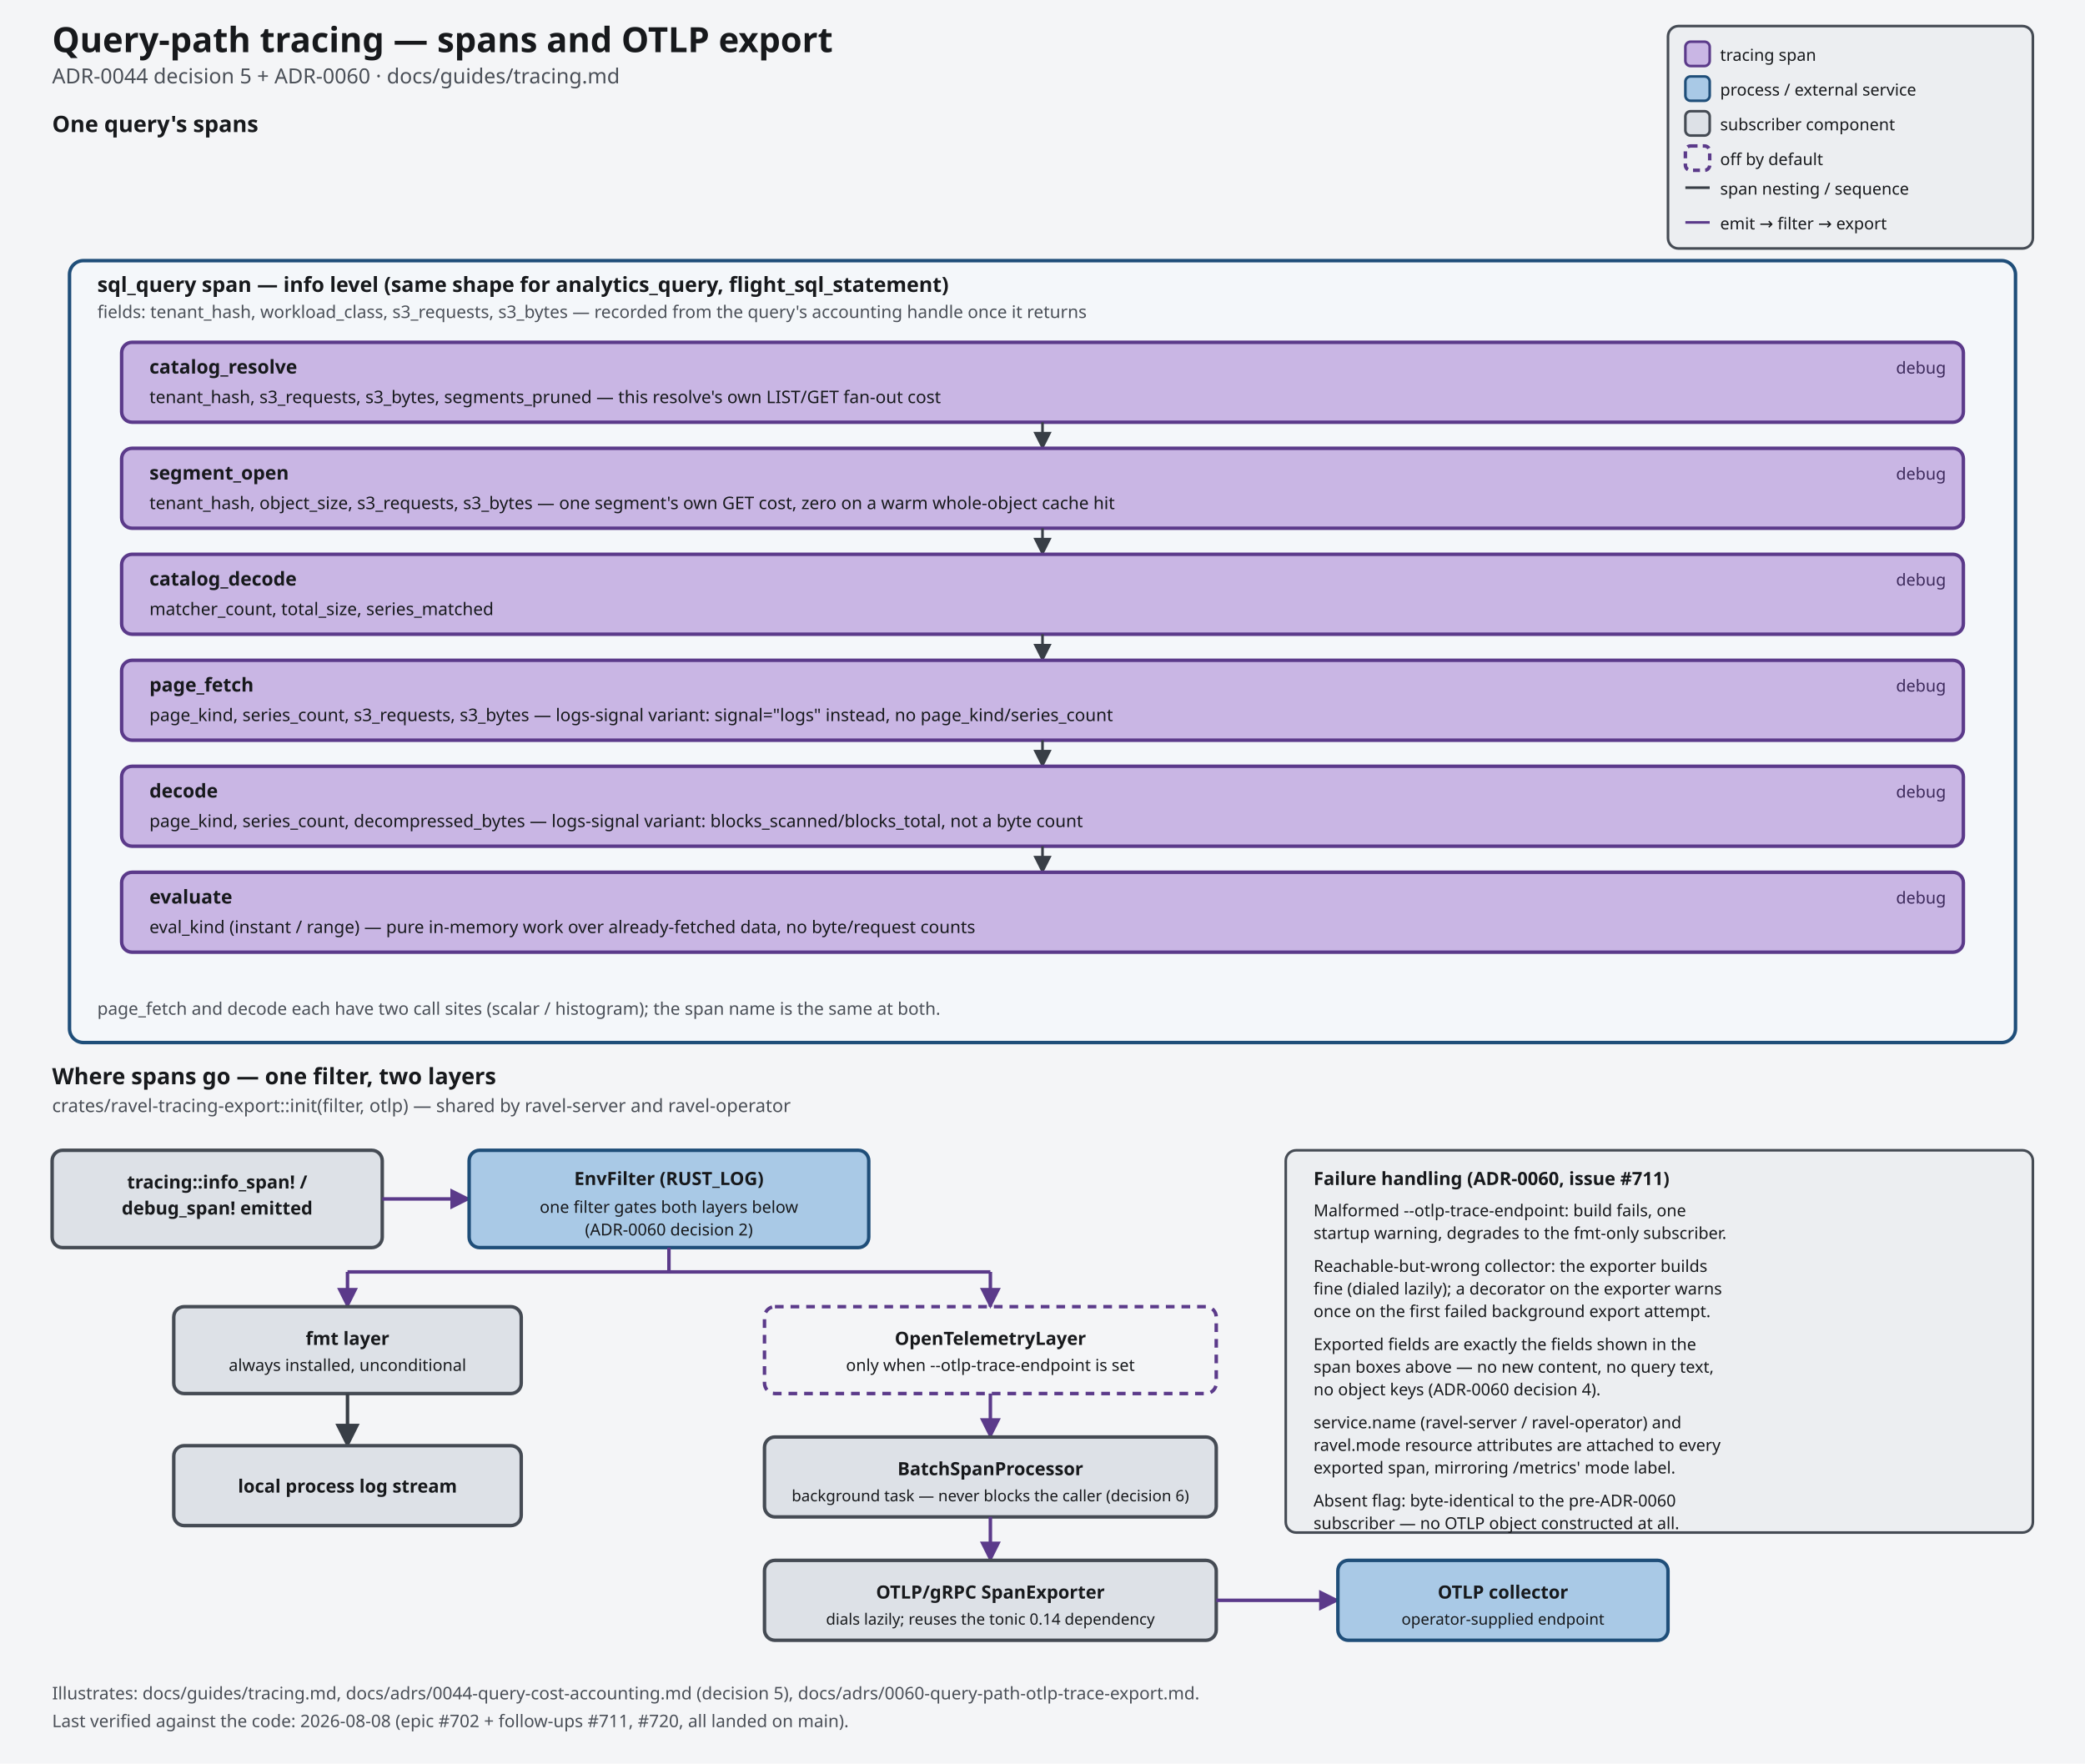
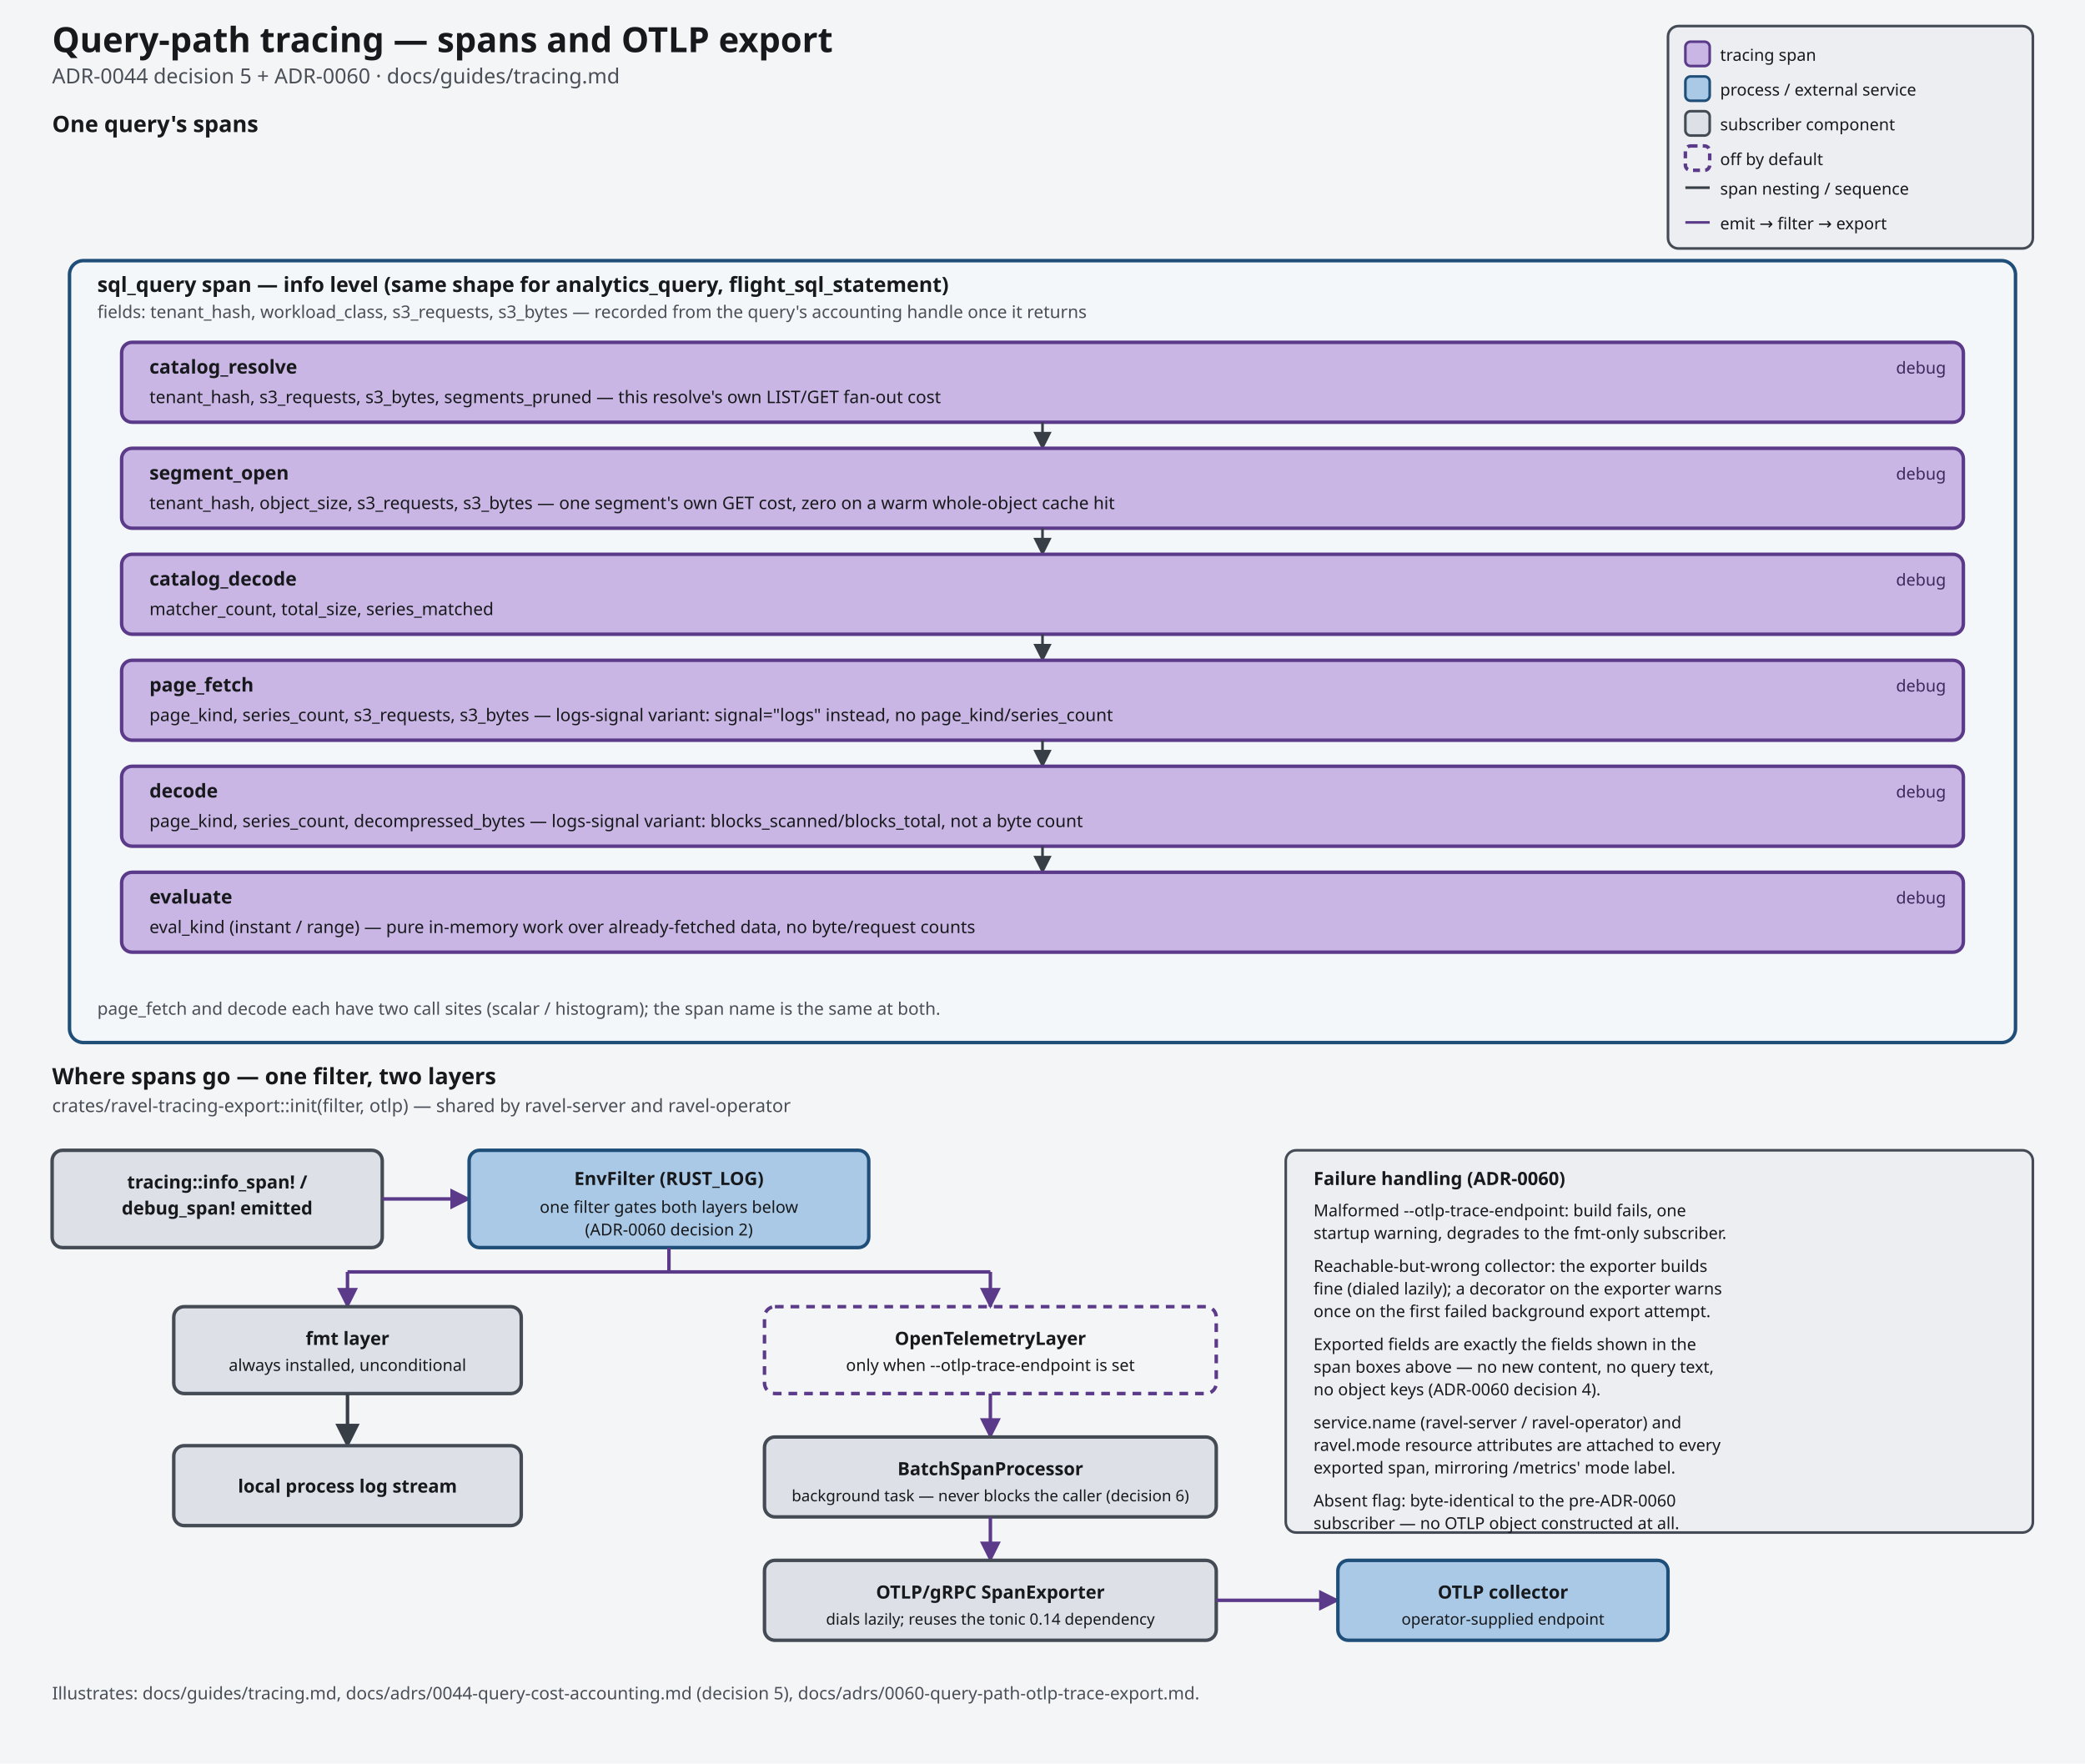
<svg xmlns="http://www.w3.org/2000/svg" width="1200" height="1015" viewBox="0 0 1200 1015" font-family="system-ui, sans-serif">
  <defs>
    <marker id="arrow" viewBox="0 0 10 10" refX="9" refY="5" markerWidth="7" markerHeight="7" orient="auto-start-reverse">
      <path d="M0,0 L10,5 L0,10 z" fill="#383e46" />
    </marker>
    <marker id="arrowpurple" viewBox="0 0 10 10" refX="9" refY="5" markerWidth="6" markerHeight="6" orient="auto-start-reverse">
      <path d="M0,0 L10,5 L0,10 z" fill="#5b3a8a" />
    </marker>
  </defs>
  <rect x="0" y="0" width="1200" height="1015" fill="#f4f5f7" />
  <text x="30" y="30" font-size="20" font-weight="bold" fill="#17191c">Query-path tracing — spans and OTLP export</text>
  <text x="30" y="48" font-size="12" fill="#4a4f57">ADR-0044 decision 5 + ADR-0060 · docs/guides/tracing.md</text>
  <rect x="960" y="15" width="210" height="128" rx="6" fill="#eceef1" stroke="#454b54" stroke-width="1.5" />
  <rect x="970" y="24" width="14" height="14" rx="3" fill="#c9b6e4" stroke="#5b3a8a" stroke-width="1.5" />
  <text x="990" y="35" font-size="9.5" fill="#17191c">tracing span</text>
  <rect x="970" y="44" width="14" height="14" rx="3" fill="#a9c9e6" stroke="#1f4e79" stroke-width="1.5" />
  <text x="990" y="55" font-size="9.5" fill="#17191c">process / external service</text>
  <rect x="970" y="64" width="14" height="14" rx="3" fill="#dde1e7" stroke="#454b54" stroke-width="1.5" />
  <text x="990" y="75" font-size="9.5" fill="#17191c">subscriber component</text>
  <rect x="970" y="84" width="14" height="14" rx="3" fill="none" stroke="#5b3a8a" stroke-width="2" stroke-dasharray="4,3" />
  <text x="990" y="95" font-size="9.5" fill="#17191c">off by default</text>
  <line x1="970" y1="108" x2="984" y2="108" stroke="#383e46" stroke-width="1.5" />
  <text x="990" y="112" font-size="9.5" fill="#17191c">span nesting / sequence</text>
  <line x1="970" y1="128" x2="984" y2="128" stroke="#5b3a8a" stroke-width="1.5" />
  <text x="990" y="132" font-size="9.5" fill="#17191c">emit → filter → export</text>
  <text x="30" y="76" font-size="13" font-weight="bold" fill="#17191c">One query's spans</text>
  <rect x="40" y="150" width="1120" height="450" rx="8" fill="#f4f7fa" stroke="#1f4e79" stroke-width="2" />
  <text x="56" y="168" font-size="12" font-weight="bold" fill="#17191c">sql_query span — info level (same shape for analytics_query, flight_sql_statement)</text>
  <text x="56" y="183" font-size="10" fill="#4a4f57">fields: tenant_hash, workload_class, s3_requests, s3_bytes — recorded from the query's accounting handle once it returns</text>
  <rect x="70" y="197" width="1060" height="46" rx="6" fill="#c9b6e4" stroke="#5b3a8a" stroke-width="2" />
  <text x="86" y="215" font-size="11" font-weight="bold" fill="#17191c">catalog_resolve</text>
  <text x="1120" y="215" font-size="9.5" text-anchor="end" fill="#3d2a5c">debug</text>
  <text x="86" y="232" font-size="10" fill="#17191c">tenant_hash, s3_requests, s3_bytes, segments_pruned — this resolve's own LIST/GET fan-out cost</text>
  <line x1="600" y1="243" x2="600" y2="258" stroke="#383e46" stroke-width="1.5" marker-end="url(#arrow)" />
  <rect x="70" y="258" width="1060" height="46" rx="6" fill="#c9b6e4" stroke="#5b3a8a" stroke-width="2" />
  <text x="86" y="276" font-size="11" font-weight="bold" fill="#17191c">segment_open</text>
  <text x="1120" y="276" font-size="9.5" text-anchor="end" fill="#3d2a5c">debug</text>
  <text x="86" y="293" font-size="10" fill="#17191c">tenant_hash, object_size, s3_requests, s3_bytes — one segment's own GET cost, zero on a warm whole-object cache hit</text>
  <line x1="600" y1="304" x2="600" y2="319" stroke="#383e46" stroke-width="1.5" marker-end="url(#arrow)" />
  <rect x="70" y="319" width="1060" height="46" rx="6" fill="#c9b6e4" stroke="#5b3a8a" stroke-width="2" />
  <text x="86" y="337" font-size="11" font-weight="bold" fill="#17191c">catalog_decode</text>
  <text x="1120" y="337" font-size="9.5" text-anchor="end" fill="#3d2a5c">debug</text>
  <text x="86" y="354" font-size="10" fill="#17191c">matcher_count, total_size, series_matched</text>
  <line x1="600" y1="365" x2="600" y2="380" stroke="#383e46" stroke-width="1.5" marker-end="url(#arrow)" />
  <rect x="70" y="380" width="1060" height="46" rx="6" fill="#c9b6e4" stroke="#5b3a8a" stroke-width="2" />
  <text x="86" y="398" font-size="11" font-weight="bold" fill="#17191c">page_fetch</text>
  <text x="1120" y="398" font-size="9.5" text-anchor="end" fill="#3d2a5c">debug</text>
  <text x="86" y="415" font-size="10" fill="#17191c">page_kind, series_count, s3_requests, s3_bytes — logs-signal variant: signal="logs" instead, no page_kind/series_count</text>
  <line x1="600" y1="426" x2="600" y2="441" stroke="#383e46" stroke-width="1.5" marker-end="url(#arrow)" />
  <rect x="70" y="441" width="1060" height="46" rx="6" fill="#c9b6e4" stroke="#5b3a8a" stroke-width="2" />
  <text x="86" y="459" font-size="11" font-weight="bold" fill="#17191c">decode</text>
  <text x="1120" y="459" font-size="9.5" text-anchor="end" fill="#3d2a5c">debug</text>
  <text x="86" y="476" font-size="10" fill="#17191c">page_kind, series_count, decompressed_bytes — logs-signal variant: blocks_scanned/blocks_total, not a byte count</text>
  <line x1="600" y1="487" x2="600" y2="502" stroke="#383e46" stroke-width="1.5" marker-end="url(#arrow)" />
  <rect x="70" y="502" width="1060" height="46" rx="6" fill="#c9b6e4" stroke="#5b3a8a" stroke-width="2" />
  <text x="86" y="520" font-size="11" font-weight="bold" fill="#17191c">evaluate</text>
  <text x="1120" y="520" font-size="9.5" text-anchor="end" fill="#3d2a5c">debug</text>
  <text x="86" y="537" font-size="10" fill="#17191c">eval_kind (instant / range) — pure in-memory work over already-fetched data, no byte/request counts</text>
  <text x="56" y="584" font-size="10" fill="#4a4f57">page_fetch and decode each have two call sites (scalar / histogram); the span name is the same at both.</text>
  <text x="30" y="624" font-size="13" font-weight="bold" fill="#17191c">Where spans go — one filter, two layers</text>
  <text x="30" y="640" font-size="10.5" fill="#4a4f57">crates/ravel-tracing-export::init(filter, otlp) — shared by ravel-server and ravel-operator</text>
  <rect x="30" y="662" width="190" height="56" rx="6" fill="#dde1e7" stroke="#454b54" stroke-width="2" />
  <text x="125" y="684" font-size="10.5" font-weight="bold" text-anchor="middle" fill="#17191c">tracing::info_span! /</text>
  <text x="125" y="699" font-size="10.5" font-weight="bold" text-anchor="middle" fill="#17191c">debug_span! emitted</text>
  <line x1="220" y1="690" x2="270" y2="690" stroke="#5b3a8a" stroke-width="2" marker-end="url(#arrowpurple)" />
  <rect x="270" y="662" width="230" height="56" rx="6" fill="#a9c9e6" stroke="#1f4e79" stroke-width="2" />
  <text x="385" y="682" font-size="10.5" font-weight="bold" text-anchor="middle" fill="#17191c">EnvFilter (RUST_LOG)</text>
  <text x="385" y="698" font-size="9.5" text-anchor="middle" fill="#17191c">one filter gates both layers below</text>
  <text x="385" y="711" font-size="9.5" text-anchor="middle" fill="#17191c">(ADR-0060 decision 2)</text>
  <line x1="385" y1="718" x2="385" y2="732" stroke="#5b3a8a" stroke-width="2" />
  <line x1="200" y1="732" x2="570" y2="732" stroke="#5b3a8a" stroke-width="2" />
  <line x1="200" y1="732" x2="200" y2="752" stroke="#5b3a8a" stroke-width="2" marker-end="url(#arrowpurple)" />
  <line x1="570" y1="732" x2="570" y2="752" stroke="#5b3a8a" stroke-width="2" marker-end="url(#arrowpurple)" />
  <rect x="100" y="752" width="200" height="50" rx="6" fill="#dde1e7" stroke="#454b54" stroke-width="2" />
  <text x="200" y="774" font-size="10.5" font-weight="bold" text-anchor="middle" fill="#17191c">fmt layer</text>
  <text x="200" y="789" font-size="9.5" text-anchor="middle" fill="#17191c">always installed, unconditional</text>
  <line x1="200" y1="802" x2="200" y2="832" stroke="#383e46" stroke-width="2" marker-end="url(#arrow)" />
  <rect x="100" y="832" width="200" height="46" rx="6" fill="#dde1e7" stroke="#454b54" stroke-width="2" />
  <text x="200" y="859" font-size="10.5" font-weight="bold" text-anchor="middle" fill="#17191c">local process log stream</text>
  <rect x="440" y="752" width="260" height="50" rx="6" fill="none" stroke="#5b3a8a" stroke-width="2" stroke-dasharray="5,4" />
  <text x="570" y="774" font-size="10.5" font-weight="bold" text-anchor="middle" fill="#17191c">OpenTelemetryLayer</text>
  <text x="570" y="789" font-size="9.5" text-anchor="middle" fill="#17191c">only when --otlp-trace-endpoint is set</text>
  <line x1="570" y1="802" x2="570" y2="827" stroke="#5b3a8a" stroke-width="2" marker-end="url(#arrowpurple)" />
  <rect x="440" y="827" width="260" height="46" rx="6" fill="#dde1e7" stroke="#454b54" stroke-width="2" />
  <text x="570" y="849" font-size="10.5" font-weight="bold" text-anchor="middle" fill="#17191c">BatchSpanProcessor</text>
  <text x="570" y="864" font-size="9" text-anchor="middle" fill="#17191c">background task — never blocks the caller (decision 6)</text>
  <line x1="570" y1="873" x2="570" y2="898" stroke="#5b3a8a" stroke-width="2" marker-end="url(#arrowpurple)" />
  <rect x="440" y="898" width="260" height="46" rx="6" fill="#dde1e7" stroke="#454b54" stroke-width="2" />
  <text x="570" y="920" font-size="10.5" font-weight="bold" text-anchor="middle" fill="#17191c">OTLP/gRPC SpanExporter</text>
  <text x="570" y="935" font-size="9" text-anchor="middle" fill="#17191c">dials lazily; reuses the tonic 0.14 dependency</text>
  <line x1="700" y1="921" x2="770" y2="921" stroke="#5b3a8a" stroke-width="2" marker-end="url(#arrowpurple)" />
  <rect x="770" y="898" width="190" height="46" rx="6" fill="#a9c9e6" stroke="#1f4e79" stroke-width="2" />
  <text x="865" y="920" font-size="10.5" font-weight="bold" text-anchor="middle" fill="#17191c">OTLP collector</text>
  <text x="865" y="935" font-size="9" text-anchor="middle" fill="#17191c">operator-supplied endpoint</text>
  <rect x="740" y="662" width="430" height="220" rx="6" fill="#eceef1" stroke="#454b54" stroke-width="1.5" />
-   <text x="756" y="682" font-size="10.5" font-weight="bold" fill="#17191c">Failure handling (ADR-0060, issue #711)</text>
+   <text x="756" y="682" font-size="10.5" font-weight="bold" fill="#17191c">Failure handling (ADR-0060)</text>
  <text x="756" y="700" font-size="9.5" fill="#17191c">Malformed --otlp-trace-endpoint: build fails, one</text>
  <text x="756" y="713" font-size="9.5" fill="#17191c">startup warning, degrades to the fmt-only subscriber.</text>
  <text x="756" y="732" font-size="9.5" fill="#17191c">Reachable-but-wrong collector: the exporter builds</text>
  <text x="756" y="745" font-size="9.5" fill="#17191c">fine (dialed lazily); a decorator on the exporter warns</text>
  <text x="756" y="758" font-size="9.5" fill="#17191c">once on the first failed background export attempt.</text>
  <text x="756" y="777" font-size="9.5" fill="#17191c">Exported fields are exactly the fields shown in the</text>
  <text x="756" y="790" font-size="9.5" fill="#17191c">span boxes above — no new content, no query text,</text>
  <text x="756" y="803" font-size="9.5" fill="#17191c">no object keys (ADR-0060 decision 4).</text>
  <text x="756" y="822" font-size="9.5" fill="#17191c">service.name (ravel-server / ravel-operator) and</text>
  <text x="756" y="835" font-size="9.5" fill="#17191c">ravel.mode resource attributes are attached to every</text>
  <text x="756" y="848" font-size="9.5" fill="#17191c">exported span, mirroring /metrics' mode label.</text>
  <text x="756" y="867" font-size="9.5" fill="#17191c">Absent flag: byte-identical to the pre-ADR-0060</text>
  <text x="756" y="880" font-size="9.5" fill="#17191c">subscriber — no OTLP object constructed at all.</text>
  <text x="30" y="978" font-size="10" fill="#4a4f57">Illustrates: docs/guides/tracing.md, docs/adrs/0044-query-cost-accounting.md (decision 5), docs/adrs/0060-query-path-otlp-trace-export.md.</text>
-   <text x="30" y="994" font-size="10" fill="#4a4f57">Last verified against the code: 2026-08-08 (epic #702 + follow-ups #711, #720, all landed on main).</text>
</svg>
